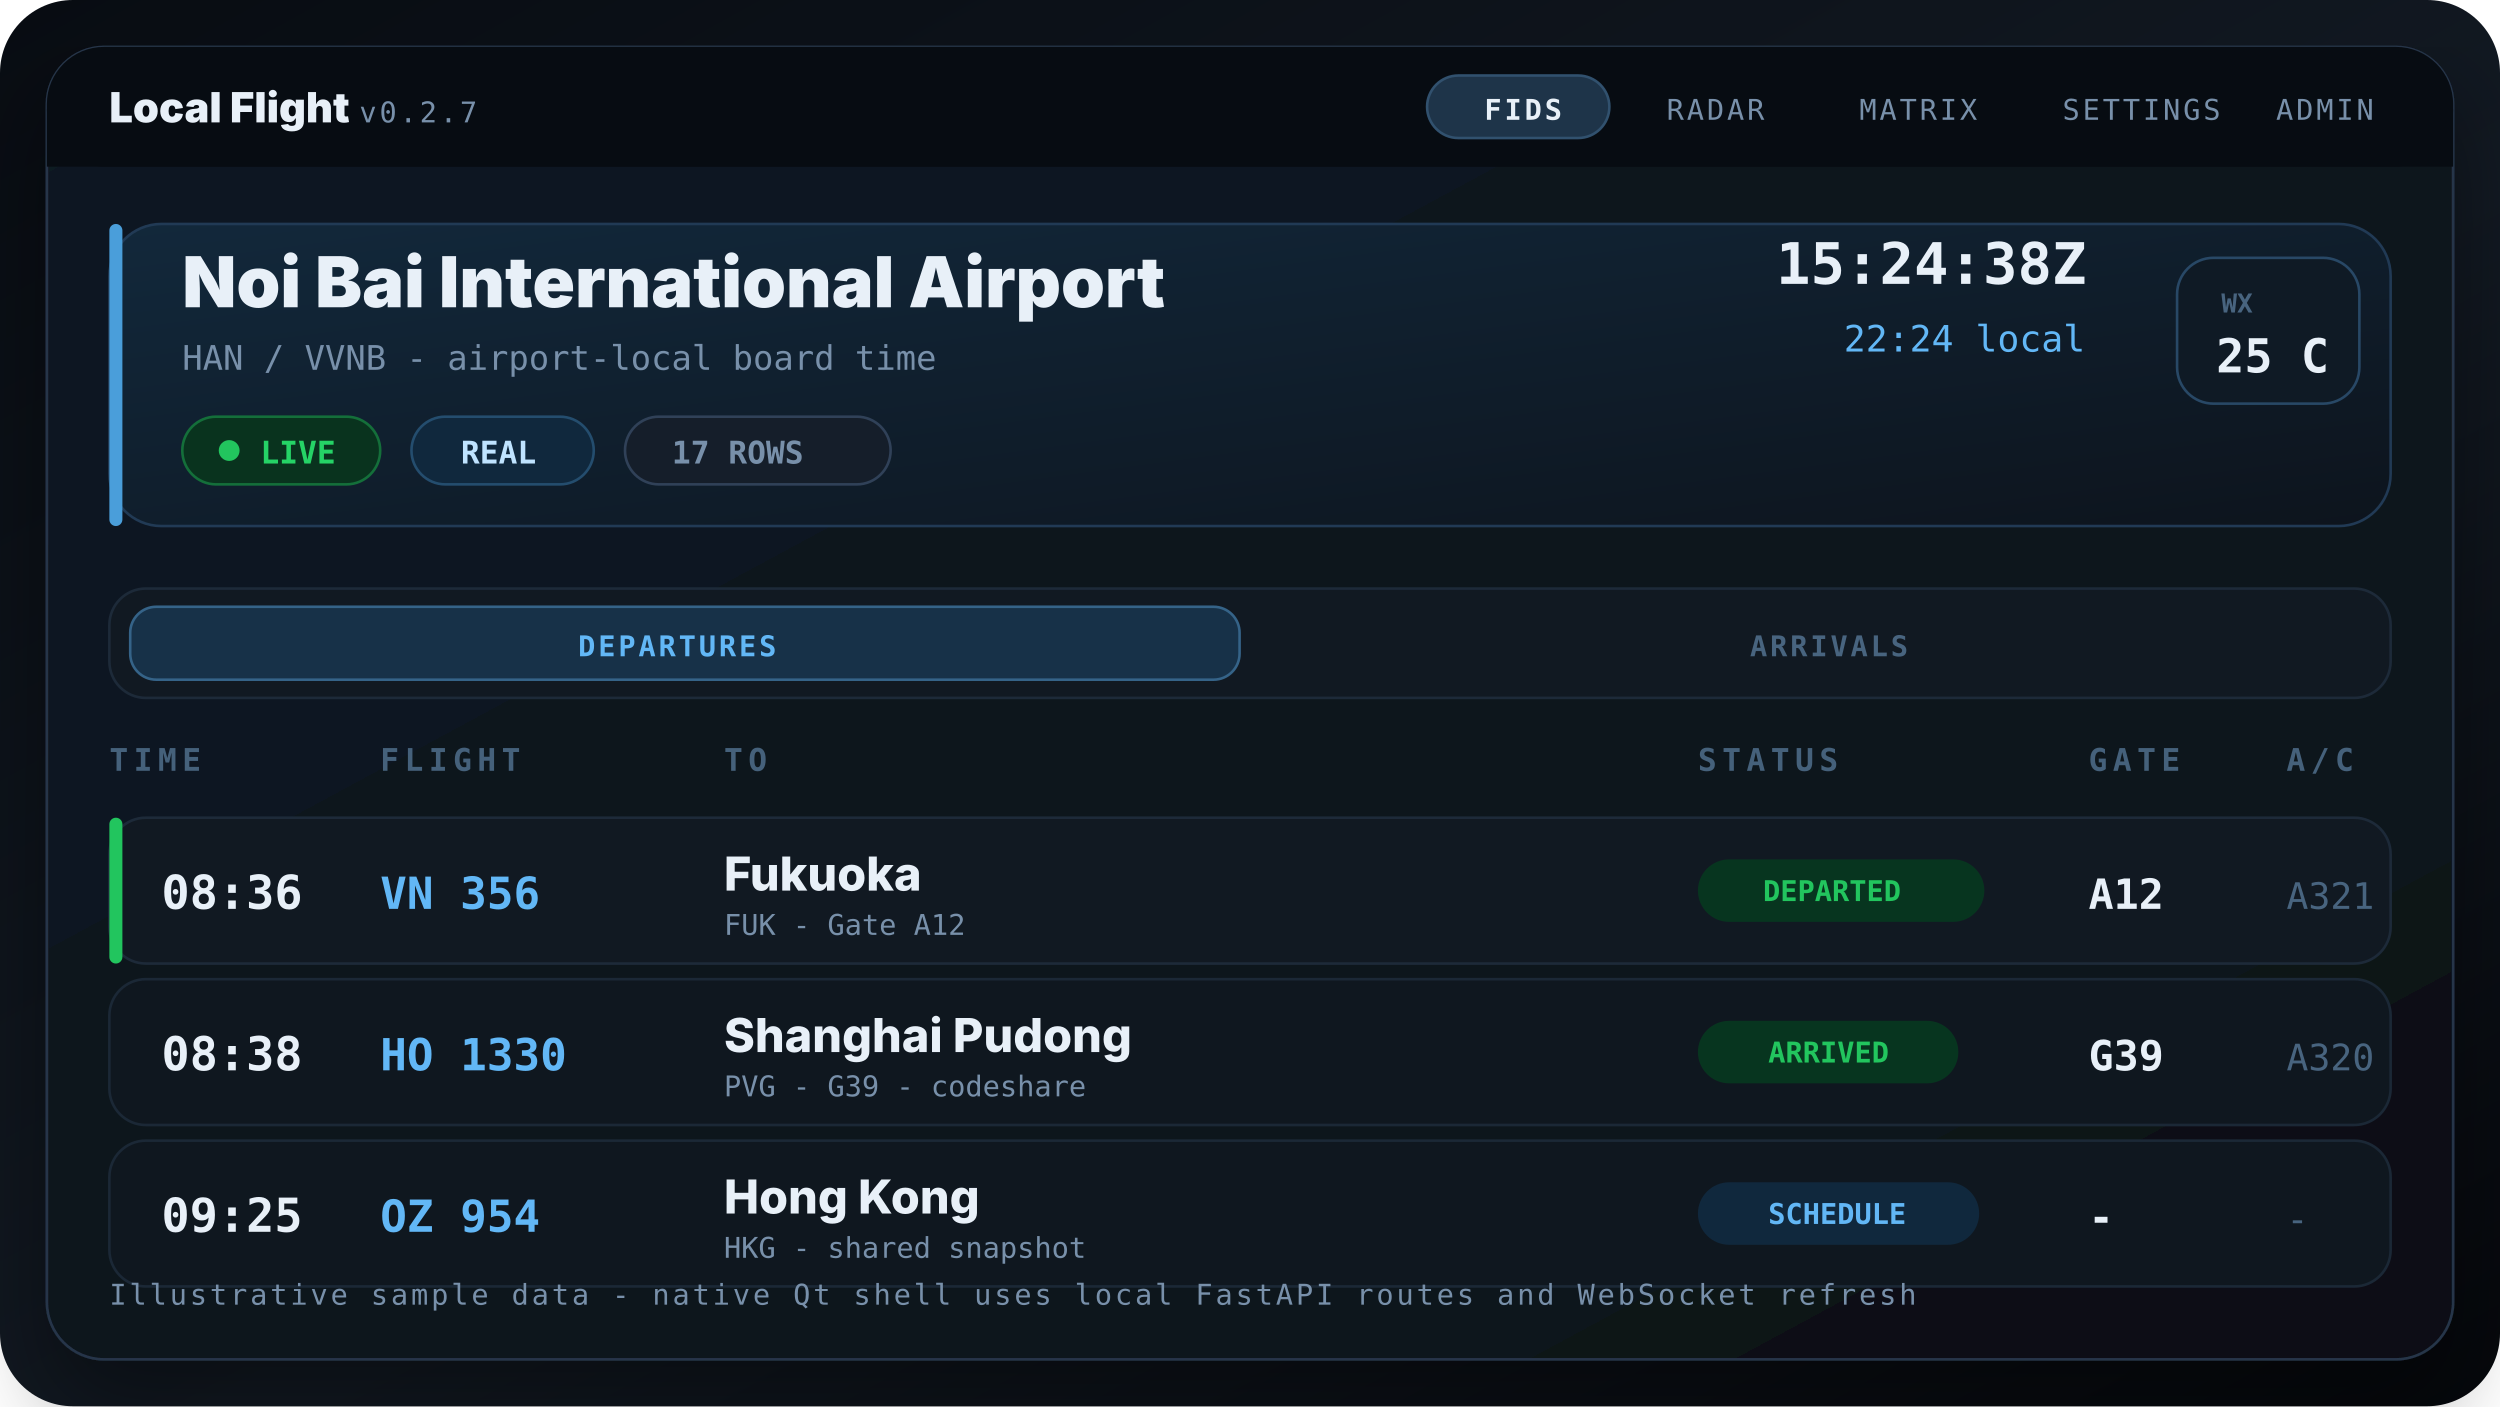
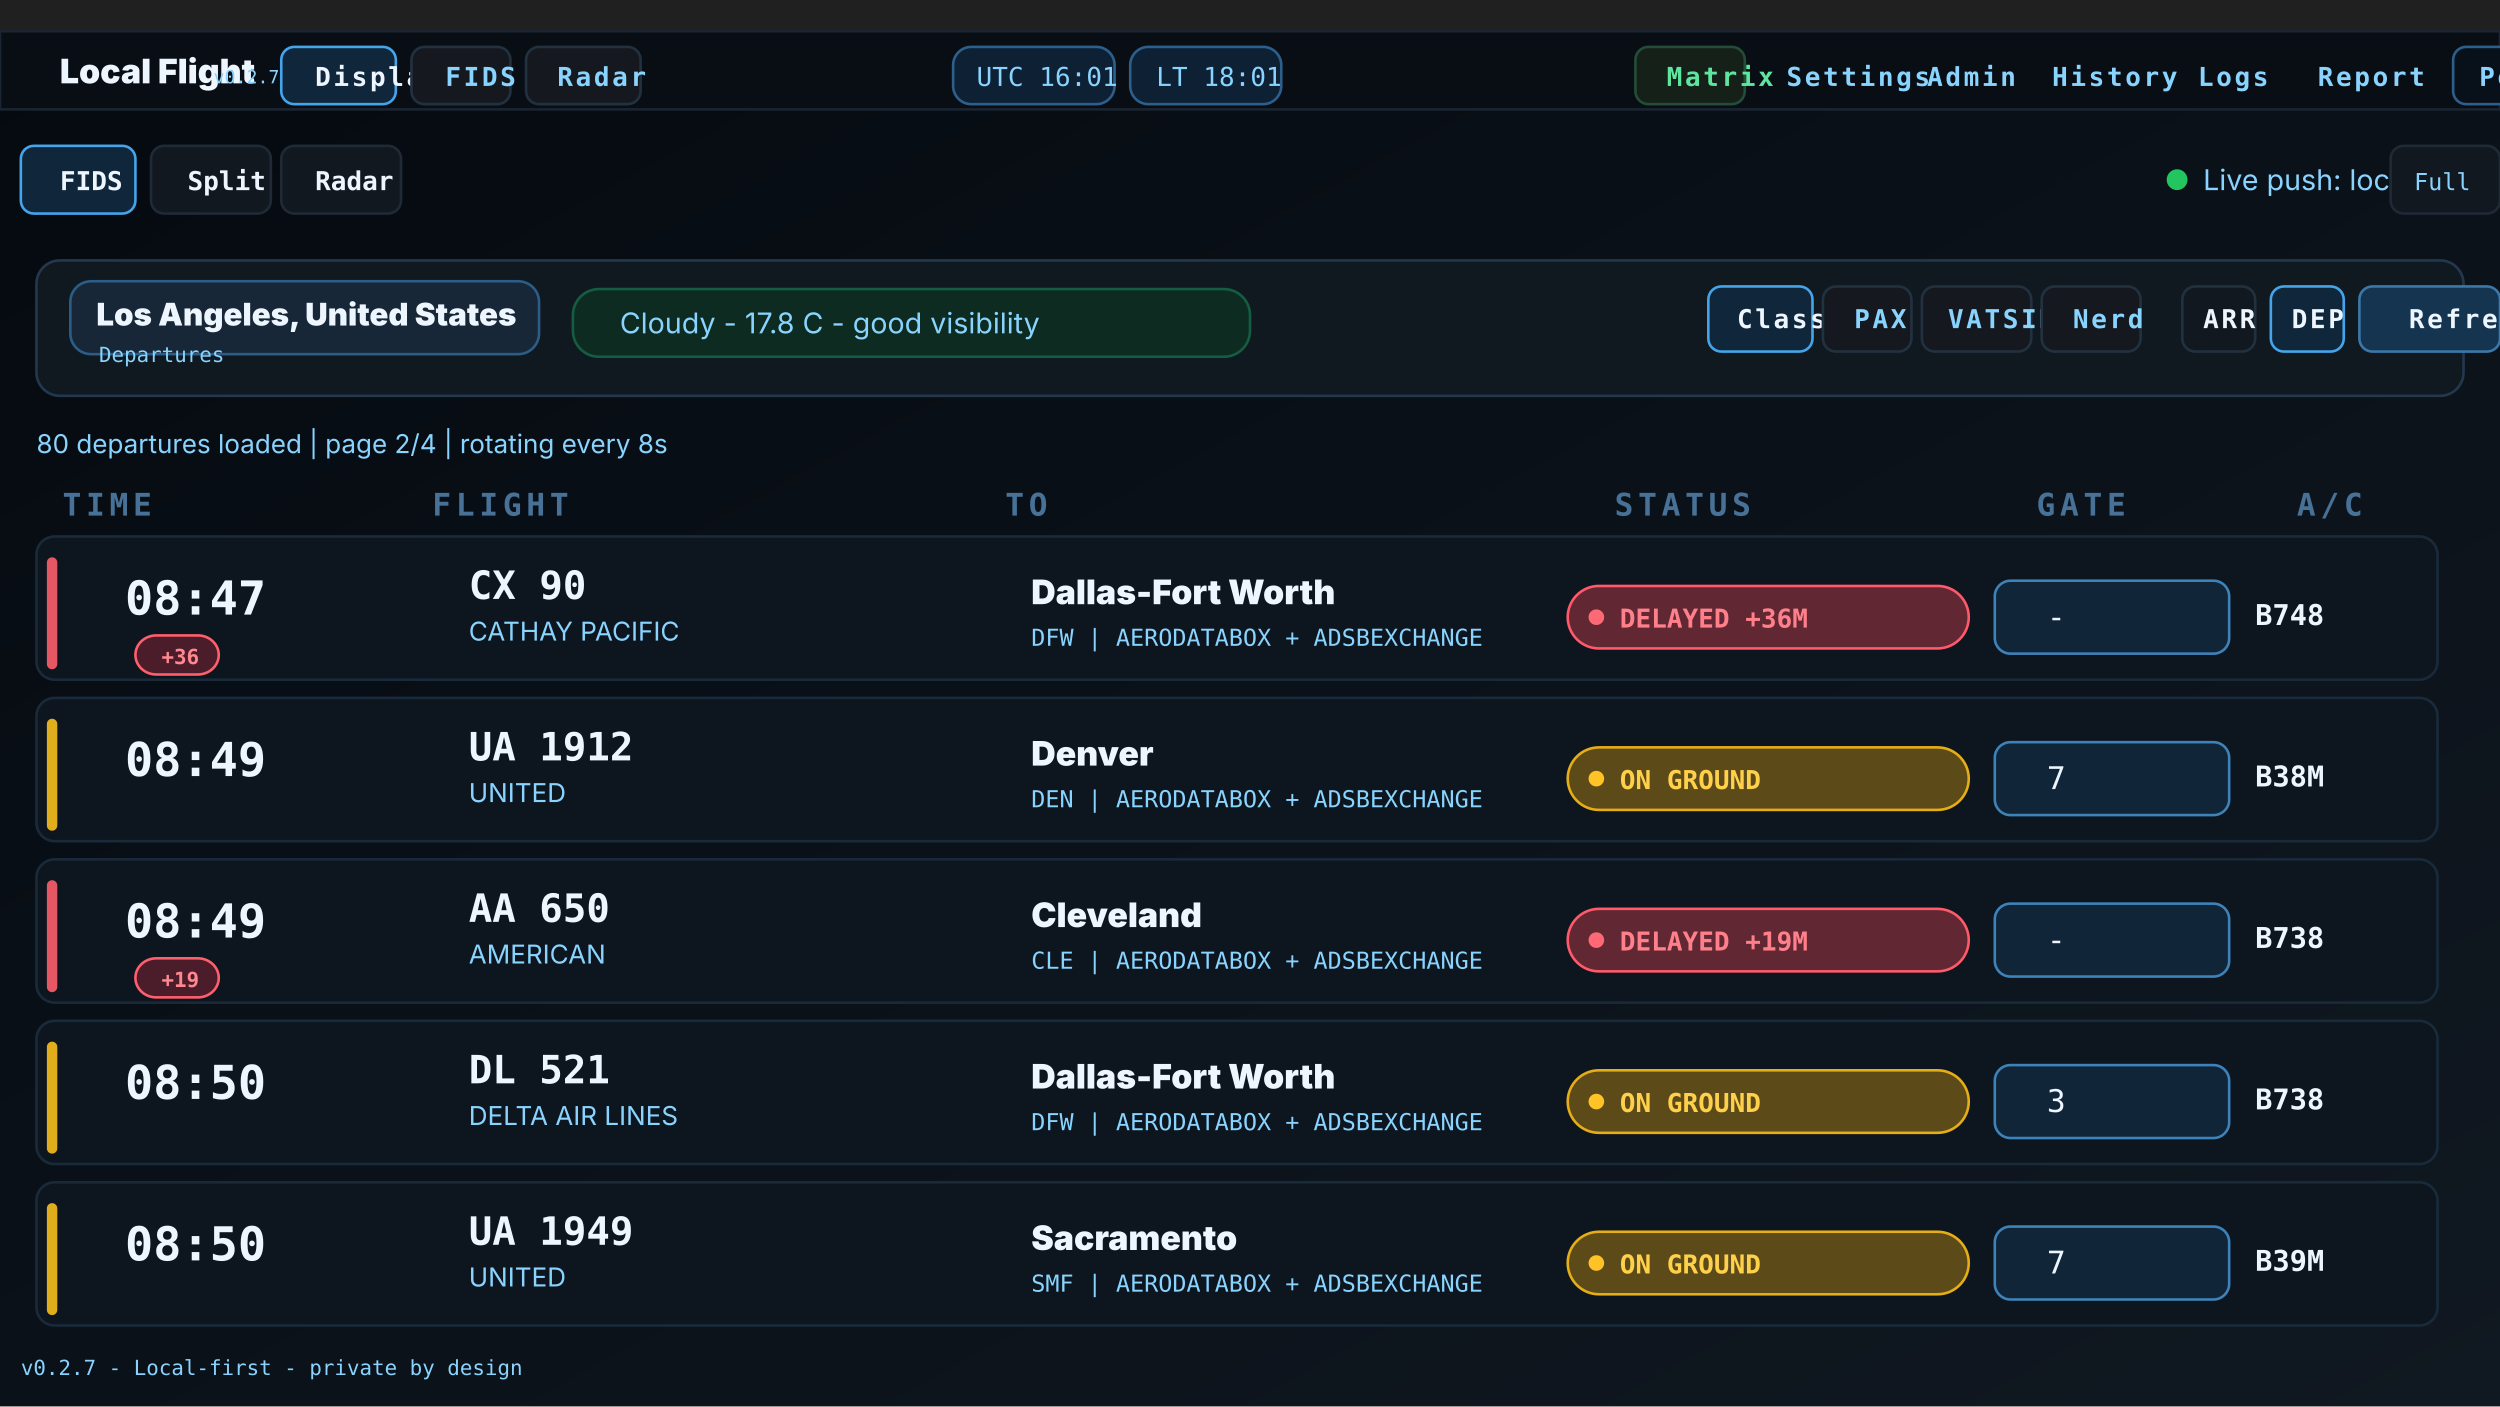
<svg xmlns="http://www.w3.org/2000/svg" width="960" height="540" viewBox="0 0 960 540" role="img" aria-labelledby="title desc">
  <defs>
    <linearGradient id="bg" x1="0" y1="0" x2="1" y2="1">
-       <stop offset="0" stop-color="#080c12" />
-       <stop offset="0.56" stop-color="#121922" />
-       <stop offset="1" stop-color="#05070b" />
+       <stop offset="0" stop-color="#050a10" />
+       <stop offset="1" stop-color="#101821" />
    </linearGradient>
-     <linearGradient id="panel" x1="0" y1="0" x2="1" y2="1">
-       <stop offset="0" stop-color="#111a24" />
-       <stop offset="1" stop-color="#0b1017" />
-     </linearGradient>
-     <linearGradient id="hero" x1="0" y1="0" x2="1" y2="1">
-       <stop offset="0" stop-color="#12283b" />
-       <stop offset="1" stop-color="#0d141d" />
-     </linearGradient>
-     <filter id="shadow" x="-20%" y="-20%" width="140%" height="140%">
-       <feDropShadow dx="0" dy="18" stdDeviation="18" flood-color="#000000" flood-opacity="0.42" />
-     </filter>
    <style>
+       .sans { font-family: Inter, Segoe UI, Helvetica, Arial, sans-serif; }
      .mono { font-family: ui-monospace, SFMono-Regular, Menlo, Consolas, monospace; }
-       .sans { font-family: Inter, Segoe UI, Helvetica, Arial, sans-serif; }
-       .text { fill: #e8f0f8; }
-       .muted { fill: #7890aa; }
-       .dim { fill: #48647f; }
-       .blue { fill: #62b7f6; }
-       .tiny { font-size: 11px; letter-spacing: 1.1px; }
-       .head { fill: #45617b; font-size: 12px; font-weight: 900; letter-spacing: 2.1px; }
+       .text { fill: #edf5ff; }
+       .soft { fill: #89d4ff; }
+       .muted { fill: #6f88a2; }
+       .dim { fill: #445a72; }
+       .tiny { font-size: 8px; letter-spacing: 1.1px; }
+       .label { font-size: 10px; font-weight: 800; letter-spacing: 1px; }
+       .head { font-size: 12px; font-weight: 900; letter-spacing: 1.8px; fill: #477197; }
+       .rowText { font-size: 15px; font-weight: 900; }
    </style>
  </defs>
-   <rect width="960" height="540" rx="28" fill="url(#bg)" />
-   <rect x="18" y="18" width="924" height="504" rx="22" fill="url(#panel)" stroke="#27364a" filter="url(#shadow)" />
-   <rect x="18" y="18" width="924" height="46" rx="22" fill="#070c12" />
-   <rect x="18" y="42" width="924" height="22" fill="#070c12" />
-   <text x="42" y="47" class="sans text" font-size="16" font-weight="900">Local Flight</text>
-   <text x="138" y="47" class="mono muted tiny">v0.2.7</text>
-   <rect x="548" y="29" width="70" height="24" rx="12" fill="#1e3449" stroke="#31516e" />
-   <text x="570" y="46" class="mono text tiny" font-weight="900">FIDS</text>
-   <text x="640" y="46" class="mono muted tiny">RADAR</text>
-   <text x="714" y="46" class="mono muted tiny">MATRIX</text>
-   <text x="792" y="46" class="mono muted tiny">SETTINGS</text>
-   <text x="874" y="46" class="mono muted tiny">ADMIN</text>
-   <g transform="translate(42 86)">
-     <rect x="0" y="0" width="876" height="116" rx="20" fill="url(#hero)" stroke="#213a55" />
-     <rect x="0" y="0" width="5" height="116" rx="2.5" fill="#4a9eda" />
-     <text x="28" y="32" class="sans text" font-size="27" font-weight="900">Noi Bai International Airport</text>
-     <text x="28" y="56" class="mono muted" font-size="13">HAN / VVNB - airport-local board time</text>
-     <rect x="28" y="74" width="76" height="26" rx="13" fill="#09331e" stroke="#146f3a" />
-     <circle cx="46" cy="87" r="4" fill="#22c55e" />
-     <text x="58" y="92" class="mono" fill="#25d366" font-size="12" font-weight="900">LIVE</text>
-     <rect x="116" y="74" width="70" height="26" rx="13" fill="#10283d" stroke="#244d6e" />
-     <text x="135" y="92" class="mono" fill="#bfe3ff" font-size="12" font-weight="900">REAL</text>
-     <rect x="198" y="74" width="102" height="26" rx="13" fill="#151e2a" stroke="#304158" />
-     <text x="216" y="92" class="mono muted" font-size="12" font-weight="900">17 ROWS</text>
-     <g transform="translate(640 23)">
-       <text x="0" y="0" class="mono text" font-size="22" font-weight="900">15:24:38Z</text>
-       <text x="26" y="26" class="mono blue" font-size="14">22:24 local</text>
-       <rect x="154" y="-10" width="70" height="56" rx="14" fill="#0f1a25" stroke="#284866" />
-       <text x="171" y="11" class="mono dim" font-size="10" font-weight="900">WX</text>
-       <text x="169" y="34" class="mono text" font-size="18" font-weight="900">25 C</text>
+   <rect width="960" height="540" fill="#202020" />
+   <rect y="12" width="960" height="528" fill="url(#bg)" />
+   <rect y="12" width="960" height="30" fill="#090e14" stroke="#1a2531" />
+   <text x="23" y="32" class="sans text" font-size="13" font-weight="900">Local Flight</text>
+   <text x="82" y="32" class="mono soft" font-size="7">v0.2.7</text>
+   <g transform="translate(108 18)" class="mono label">
+     <rect x="0" y="0" width="44" height="22" rx="5" fill="#10263b" stroke="#45a5ea" />
+     <text x="13" y="15" class="text">Display</text>
+     <rect x="50" y="0" width="38" height="22" rx="5" fill="#15191f" stroke="#223140" />
+     <text x="63" y="15" class="soft">FIDS</text>
+     <rect x="94" y="0" width="44" height="22" rx="5" fill="#15191f" stroke="#223140" />
+     <text x="106" y="15" class="soft">Radar</text>
+   </g>
+   <g transform="translate(366 18)">
+     <rect x="0" y="0" width="62" height="22" rx="7" fill="#0d2034" stroke="#2d5f8c" />
+     <text x="9" y="15" class="mono soft" font-size="10">UTC 16:01</text>
+     <rect x="68" y="0" width="58" height="22" rx="7" fill="#0d2034" stroke="#2d5f8c" />
+     <text x="78" y="15" class="mono soft" font-size="10">LT 18:01</text>
+   </g>
+   <g transform="translate(628 18)" class="mono label">
+     <rect x="0" y="0" width="42" height="22" rx="5" fill="#152019" stroke="#244d39" />
+     <text x="12" y="15" fill="#5ee5a0">Matrix</text>
+     <text x="58" y="15" class="soft">Settings</text>
+     <text x="112" y="15" class="soft">Admin</text>
+     <text x="160" y="15" class="soft">History</text>
+     <text x="216" y="15" class="soft">Logs</text>
+     <text x="262" y="15" class="soft">Report</text>
+     <rect x="314" y="0" width="36" height="22" rx="5" fill="#08111a" stroke="#2d5f8c" />
+     <text x="324" y="15" class="soft">Power</text>
+   </g>
+   <g transform="translate(8 56)">
+     <rect x="0" y="0" width="44" height="26" rx="5" fill="#10263b" stroke="#45a5ea" />
+     <text x="15" y="17" class="mono text" font-size="10" font-weight="900">FIDS</text>
+     <rect x="50" y="0" width="46" height="26" rx="5" fill="#121820" stroke="#1f2a36" />
+     <text x="64" y="17" class="mono text" font-size="10" font-weight="900">Split</text>
+     <rect x="100" y="0" width="46" height="26" rx="5" fill="#121820" stroke="#1f2a36" />
+     <text x="113" y="17" class="mono text" font-size="10" font-weight="900">Radar</text>
+     <circle cx="828" cy="13" r="4" fill="#22c55e" />
+     <text x="838" y="17" class="sans soft" font-size="11">Live push: local refresh</text>
+     <rect x="910" y="0" width="42" height="26" rx="5" fill="#111820" stroke="#1f2a36" />
+     <text x="919" y="17" class="mono soft" font-size="9">Full</text>
+   </g>
+   <g transform="translate(14 100)">
+     <rect x="0" y="0" width="932" height="52" rx="9" fill="#101820" stroke="#23384e" />
+     <rect x="13" y="8" width="180" height="28" rx="8" fill="#172738" stroke="#2b5d86" />
+     <text x="23" y="25" class="sans text" font-size="12" font-weight="900">Los Angeles, United States</text>
+     <text x="24" y="39" class="mono soft" font-size="8">Departures</text>
+     <rect x="206" y="11" width="260" height="26" rx="10" fill="#0d2b21" stroke="#145d42" />
+     <text x="224" y="28" class="sans soft" font-size="11">Cloudy - 17.8 C - good visibility</text>
+     <g transform="translate(642 10)" class="mono label">
+       <rect x="0" y="0" width="40" height="25" rx="5" fill="#10263b" stroke="#45a5ea" />
+       <text x="11" y="16" class="text">Classic</text>
+       <rect x="44" y="0" width="34" height="25" rx="5" fill="#15191f" stroke="#223140" />
+       <text x="56" y="16" class="soft">PAX</text>
+       <rect x="82" y="0" width="42" height="25" rx="5" fill="#15191f" stroke="#223140" />
+       <text x="92" y="16" class="soft">VATSIM</text>
+       <rect x="128" y="0" width="38" height="25" rx="5" fill="#15191f" stroke="#223140" />
+       <text x="140" y="16" class="soft">Nerd</text>
+       <rect x="182" y="0" width="28" height="25" rx="5" fill="#121820" stroke="#223140" />
+       <text x="190" y="16" class="text">ARR</text>
+       <rect x="216" y="0" width="28" height="25" rx="5" fill="#10263b" stroke="#45a5ea" />
+       <text x="224" y="16" class="text">DEP</text>
+       <rect x="250" y="0" width="54" height="25" rx="5" fill="#14344f" stroke="#3b78a9" />
+       <text x="269" y="16" class="text">Refresh</text>
    </g>
  </g>
-   <g transform="translate(42 226)">
-     <rect x="0" y="0" width="876" height="42" rx="14" fill="#111922" stroke="#1d2a39" />
-     <rect x="8" y="7" width="426" height="28" rx="10" fill="#173148" stroke="#356388" />
-     <text x="180" y="26" class="mono blue tiny" font-weight="900">DEPARTURES</text>
-     <text x="630" y="26" class="mono dim tiny" font-weight="900">ARRIVALS</text>
-     <g transform="translate(0 70)">
-       <text x="0" y="0" class="mono head">TIME</text>
-       <text x="104" y="0" class="mono head">FLIGHT</text>
-       <text x="236" y="0" class="mono head">TO</text>
-       <text x="610" y="0" class="mono head">STATUS</text>
-       <text x="760" y="0" class="mono head">GATE</text>
-       <text x="836" y="0" class="mono head">A/C</text>
+   <text x="14" y="174" class="sans soft" font-size="10">80 departures loaded | page 2/4 | rotating every 8s</text>
+   <g transform="translate(24 198)">
+     <text x="0" y="0" class="mono head">TIME</text>
+     <text x="142" y="0" class="mono head">FLIGHT</text>
+     <text x="362" y="0" class="mono head">TO</text>
+     <text x="596" y="0" class="mono head">STATUS</text>
+     <text x="758" y="0" class="mono head">GATE</text>
+     <text x="858" y="0" class="mono head">A/C</text>
+   </g>
+   <g transform="translate(14 206)">
+     <g transform="translate(0 0)">
+       <rect width="922" height="55" rx="7" fill="#0d151f" stroke="#192a3b" />
+       <rect x="4" y="8" width="4" height="43" rx="2" fill="#e45763" />
+       <text x="34" y="30" class="mono text" font-size="18" font-weight="900">08:47</text>
+       <rect x="38" y="38" width="32" height="15" rx="8" fill="#4b1d2a" stroke="#ff5f6d" />
+       <text x="48" y="49" class="mono" fill="#ff8790" font-size="8" font-weight="900">+36</text>
+       <text x="166" y="24" class="mono text rowText">CX 90</text>
+       <text x="166" y="40" class="sans soft" font-size="10">CATHAY PACIFIC</text>
+       <text x="382" y="26" class="sans text" font-size="13" font-weight="900">Dallas-Fort Worth</text>
+       <text x="382" y="42" class="mono soft" font-size="9">DFW | AERODATABOX + ADSBEXCHANGE</text>
+       <rect x="588" y="19" width="154" height="24" rx="12" fill="#612833" stroke="#ff596a" />
+       <circle cx="599" cy="31" r="3" fill="#ff6975" />
+       <text x="608" y="35" class="mono" fill="#ff7f8b" font-size="10" font-weight="900">DELAYED +36M</text>
+       <rect x="752" y="17" width="90" height="28" rx="6" fill="#112539" stroke="#3d82b8" />
+       <text x="772" y="35" class="mono text" font-size="12">-</text>
+       <text x="852" y="34" class="mono text" font-size="11" font-weight="900">B748</text>
    </g>
-     <g transform="translate(0 88)">
-       <rect x="0" y="0" width="876" height="56" rx="14" fill="#111922" stroke="#1d2a39" />
-       <rect x="0" y="0" width="5" height="56" rx="2.5" fill="#22c55e" />
-       <text x="20" y="35" class="mono text" font-size="18" font-weight="900">08:36</text>
-       <text x="104" y="35" class="mono blue" font-size="17" font-weight="900">VN 356</text>
-       <text x="236" y="28" class="sans text" font-size="18" font-weight="800">Fukuoka</text>
-       <text x="236" y="45" class="mono muted" font-size="11">FUK - Gate A12</text>
-       <rect x="610" y="16" width="110" height="24" rx="12" fill="#07351f" />
-       <text x="635" y="32" class="mono" fill="#22c55e" font-size="11" font-weight="900">DEPARTED</text>
-       <text x="760" y="35" class="mono text" font-size="16" font-weight="900">A12</text>
-       <text x="836" y="35" class="mono dim" font-size="14">A321</text>
+     <g transform="translate(0 62)">
+       <rect width="922" height="55" rx="7" fill="#0d151f" stroke="#192a3b" />
+       <rect x="4" y="8" width="4" height="43" rx="2" fill="#e0ad1d" />
+       <text x="34" y="30" class="mono text" font-size="18" font-weight="900">08:49</text>
+       <text x="166" y="24" class="mono text rowText">UA 1912</text>
+       <text x="166" y="40" class="sans soft" font-size="10">UNITED</text>
+       <text x="382" y="26" class="sans text" font-size="13" font-weight="900">Denver</text>
+       <text x="382" y="42" class="mono soft" font-size="9">DEN | AERODATABOX + ADSBEXCHANGE</text>
+       <rect x="588" y="19" width="154" height="24" rx="12" fill="#5c4a18" stroke="#e6ae16" />
+       <circle cx="599" cy="31" r="3" fill="#ffc327" />
+       <text x="608" y="35" class="mono" fill="#ffd04a" font-size="10" font-weight="900">ON GROUND</text>
+       <rect x="752" y="17" width="90" height="28" rx="6" fill="#112539" stroke="#3d82b8" />
+       <text x="772" y="35" class="mono text" font-size="12">7</text>
+       <text x="852" y="34" class="mono text" font-size="11" font-weight="900">B38M</text>
    </g>
-     <g transform="translate(0 150)">
-       <rect x="0" y="0" width="876" height="56" rx="14" fill="#0f171f" stroke="#1b2836" />
-       <text x="20" y="35" class="mono text" font-size="18" font-weight="900">08:38</text>
-       <text x="104" y="35" class="mono blue" font-size="17" font-weight="900">HO 1330</text>
-       <text x="236" y="28" class="sans text" font-size="18" font-weight="800">Shanghai Pudong</text>
-       <text x="236" y="45" class="mono muted" font-size="11">PVG - G39 - codeshare</text>
-       <rect x="610" y="16" width="100" height="24" rx="12" fill="#07351f" />
-       <text x="637" y="32" class="mono" fill="#22c55e" font-size="11" font-weight="900">ARRIVED</text>
-       <text x="760" y="35" class="mono text" font-size="16" font-weight="900">G39</text>
-       <text x="836" y="35" class="mono dim" font-size="14">A320</text>
+     <g transform="translate(0 124)">
+       <rect width="922" height="55" rx="7" fill="#0d151f" stroke="#192a3b" />
+       <rect x="4" y="8" width="4" height="43" rx="2" fill="#e45763" />
+       <text x="34" y="30" class="mono text" font-size="18" font-weight="900">08:49</text>
+       <rect x="38" y="38" width="32" height="15" rx="8" fill="#4b1d2a" stroke="#ff5f6d" />
+       <text x="48" y="49" class="mono" fill="#ff8790" font-size="8" font-weight="900">+19</text>
+       <text x="166" y="24" class="mono text rowText">AA 650</text>
+       <text x="166" y="40" class="sans soft" font-size="10">AMERICAN</text>
+       <text x="382" y="26" class="sans text" font-size="13" font-weight="900">Cleveland</text>
+       <text x="382" y="42" class="mono soft" font-size="9">CLE | AERODATABOX + ADSBEXCHANGE</text>
+       <rect x="588" y="19" width="154" height="24" rx="12" fill="#612833" stroke="#ff596a" />
+       <circle cx="599" cy="31" r="3" fill="#ff6975" />
+       <text x="608" y="35" class="mono" fill="#ff7f8b" font-size="10" font-weight="900">DELAYED +19M</text>
+       <rect x="752" y="17" width="90" height="28" rx="6" fill="#112539" stroke="#3d82b8" />
+       <text x="772" y="35" class="mono text" font-size="12">-</text>
+       <text x="852" y="34" class="mono text" font-size="11" font-weight="900">B738</text>
    </g>
-     <g transform="translate(0 212)">
-       <rect x="0" y="0" width="876" height="56" rx="14" fill="#0f171f" stroke="#1b2836" />
-       <text x="20" y="35" class="mono text" font-size="18" font-weight="900">09:25</text>
-       <text x="104" y="35" class="mono blue" font-size="17" font-weight="900">OZ 954</text>
-       <text x="236" y="28" class="sans text" font-size="18" font-weight="800">Hong Kong</text>
-       <text x="236" y="45" class="mono muted" font-size="11">HKG - shared snapshot</text>
-       <rect x="610" y="16" width="108" height="24" rx="12" fill="#10283d" />
-       <text x="637" y="32" class="mono" fill="#62b7f6" font-size="11" font-weight="900">SCHEDULE</text>
-       <text x="760" y="35" class="mono text" font-size="16" font-weight="900">-</text>
-       <text x="836" y="35" class="mono dim" font-size="14">-</text>
+     <g transform="translate(0 186)">
+       <rect width="922" height="55" rx="7" fill="#0d151f" stroke="#192a3b" />
+       <rect x="4" y="8" width="4" height="43" rx="2" fill="#e0ad1d" />
+       <text x="34" y="30" class="mono text" font-size="18" font-weight="900">08:50</text>
+       <text x="166" y="24" class="mono text rowText">DL 521</text>
+       <text x="166" y="40" class="sans soft" font-size="10">DELTA AIR LINES</text>
+       <text x="382" y="26" class="sans text" font-size="13" font-weight="900">Dallas-Fort Worth</text>
+       <text x="382" y="42" class="mono soft" font-size="9">DFW | AERODATABOX + ADSBEXCHANGE</text>
+       <rect x="588" y="19" width="154" height="24" rx="12" fill="#5c4a18" stroke="#e6ae16" />
+       <circle cx="599" cy="31" r="3" fill="#ffc327" />
+       <text x="608" y="35" class="mono" fill="#ffd04a" font-size="10" font-weight="900">ON GROUND</text>
+       <rect x="752" y="17" width="90" height="28" rx="6" fill="#112539" stroke="#3d82b8" />
+       <text x="772" y="35" class="mono text" font-size="12">3</text>
+       <text x="852" y="34" class="mono text" font-size="11" font-weight="900">B738</text>
+     </g>
+     <g transform="translate(0 248)">
+       <rect width="922" height="55" rx="7" fill="#0d151f" stroke="#192a3b" />
+       <rect x="4" y="8" width="4" height="43" rx="2" fill="#e0ad1d" />
+       <text x="34" y="30" class="mono text" font-size="18" font-weight="900">08:50</text>
+       <text x="166" y="24" class="mono text rowText">UA 1949</text>
+       <text x="166" y="40" class="sans soft" font-size="10">UNITED</text>
+       <text x="382" y="26" class="sans text" font-size="13" font-weight="900">Sacramento</text>
+       <text x="382" y="42" class="mono soft" font-size="9">SMF | AERODATABOX + ADSBEXCHANGE</text>
+       <rect x="588" y="19" width="154" height="24" rx="12" fill="#5c4a18" stroke="#e6ae16" />
+       <circle cx="599" cy="31" r="3" fill="#ffc327" />
+       <text x="608" y="35" class="mono" fill="#ffd04a" font-size="10" font-weight="900">ON GROUND</text>
+       <rect x="752" y="17" width="90" height="28" rx="6" fill="#112539" stroke="#3d82b8" />
+       <text x="772" y="35" class="mono text" font-size="12">7</text>
+       <text x="852" y="34" class="mono text" font-size="11" font-weight="900">B39M</text>
    </g>
  </g>
-   <text x="42" y="501" class="mono muted tiny">Illustrative sample data - native Qt shell uses local FastAPI routes and WebSocket refresh</text>
+   <text x="8" y="528" class="mono soft" font-size="8">v0.2.7 - Local-first - private by design</text>
</svg>
